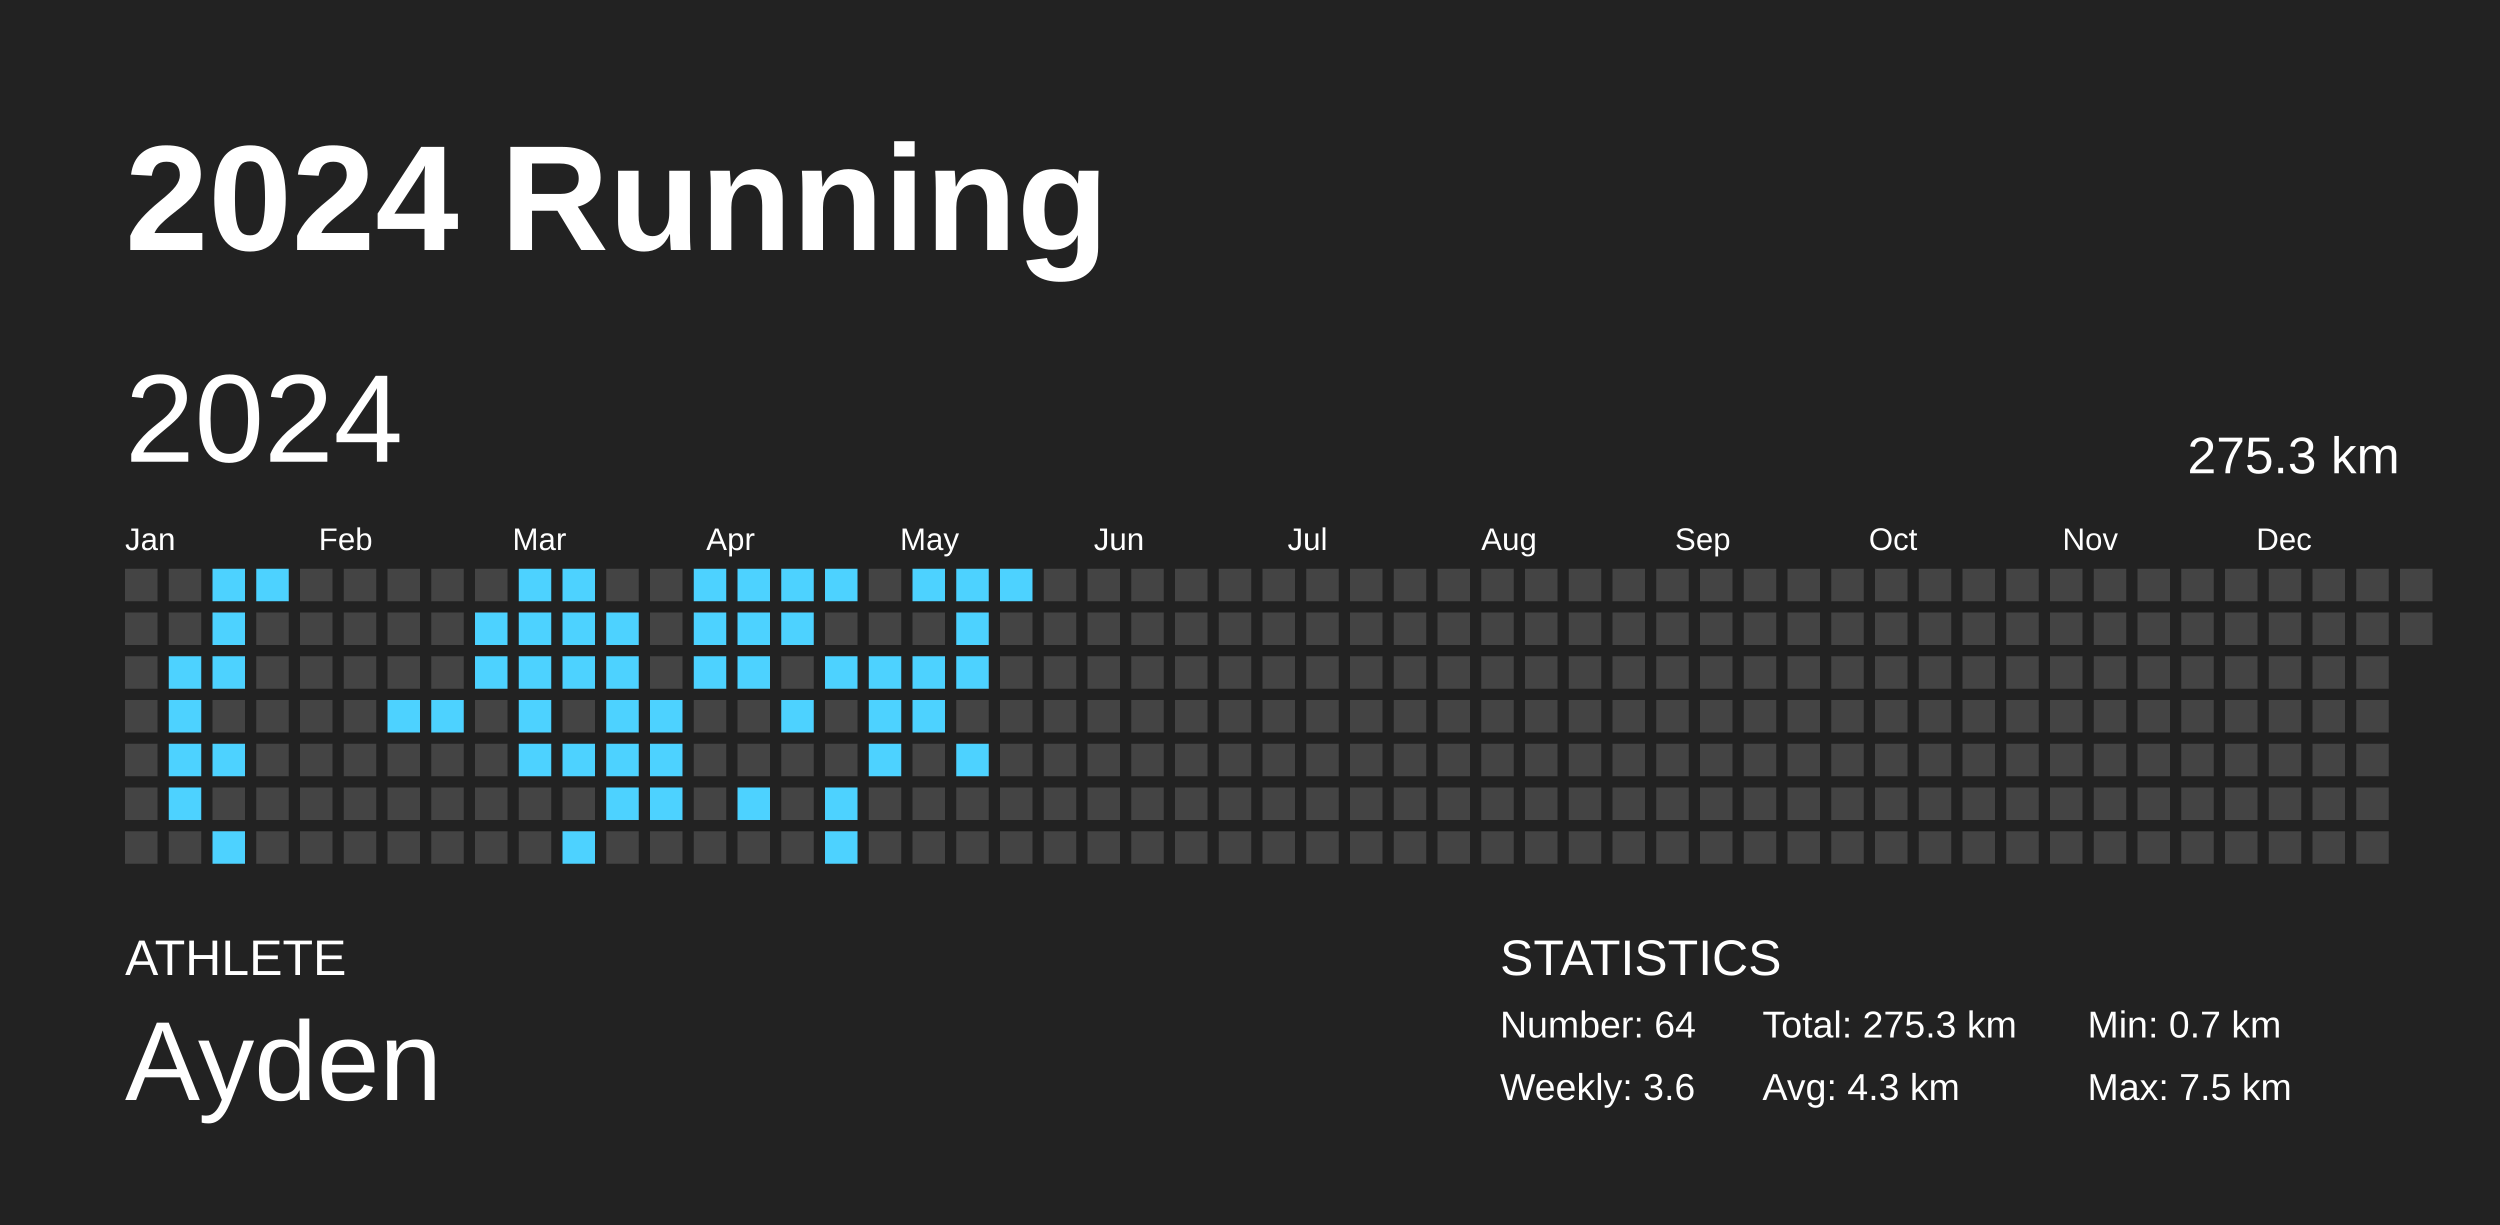
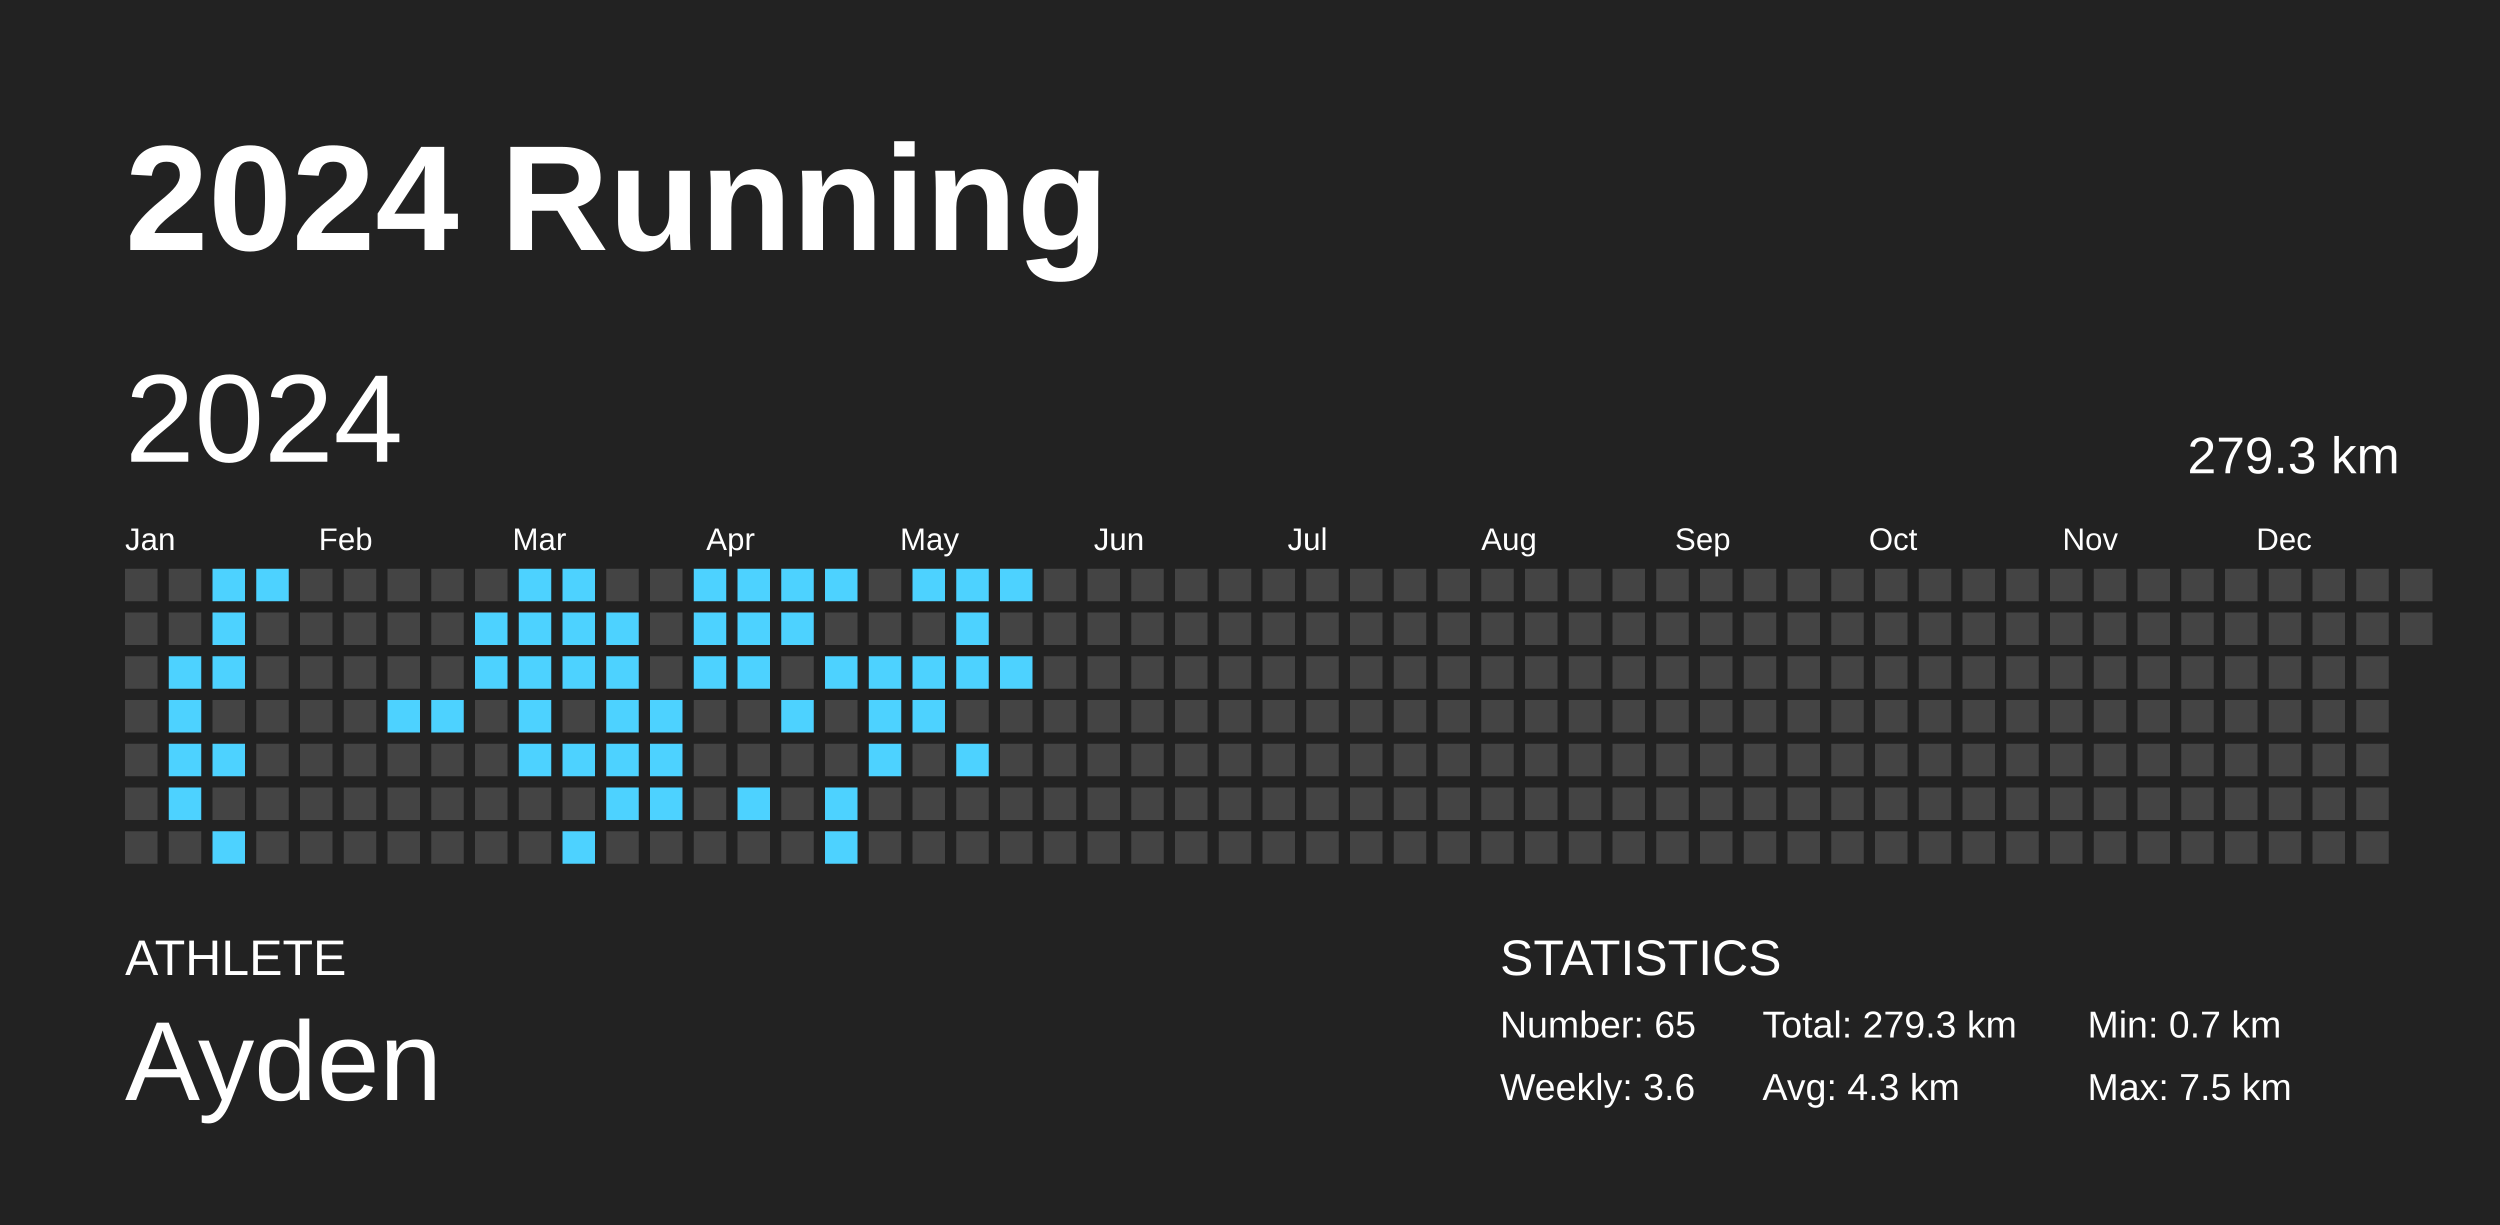
<svg xmlns="http://www.w3.org/2000/svg" baseProfile="full" height="98mm" version="1.1" viewBox="0,0,200,98" width="200mm">
  <defs />
  <rect fill="#222222" height="98" width="200" x="0" y="0" />
  <text fill="#FFFFFF" style="font-size:12px; font-family:Arial; font-weight:bold;" x="10" y="20">2024 Running</text>
  <text fill="#FFFFFF" style="font-size:4px; font-family:Arial" x="10" y="78">ATHLETE</text>
  <text fill="#FFFFFF" style="font-size:9px; font-family:Arial" x="10" y="88">Ayden</text>
  <text fill="#FFFFFF" style="font-size:4px; font-family:Arial" x="120" y="78">STATISTICS</text>
-   <text fill="#FFFFFF" style="font-size:3px; font-family:Arial" x="120" y="83">Number: 64</text>
+   <text fill="#FFFFFF" style="font-size:3px; font-family:Arial" x="120" y="83">Number: 65</text>
  <text fill="#FFFFFF" style="font-size:3px; font-family:Arial" x="120" y="88">Weekly: 3.6</text>
-   <text fill="#FFFFFF" style="font-size:3px; font-family:Arial" x="141" y="83">Total: 275.3 km</text>
+   <text fill="#FFFFFF" style="font-size:3px; font-family:Arial" x="141" y="83">Total: 279.3 km</text>
  <text fill="#FFFFFF" style="font-size:3px; font-family:Arial" x="141" y="88">Avg: 4.3 km</text>
  <text fill="#FFFFFF" style="font-size:3px; font-family:Arial" x="167" y="83">Min: 0.7 km</text>
  <text fill="#FFFFFF" style="font-size:3px; font-family:Arial" x="167" y="88">Max: 7.5 km</text>
  <text dominant-baseline="hanging" fill="#FFFFFF" style="font-size:10.0px; font-family:Arial;" x="10" y="30">2024</text>
-   <text dominant-baseline="hanging" fill="#FFFFFF" style="font-size:4.125px; font-family:Arial;" x="175" y="35">275.3 km</text>
+   <text dominant-baseline="hanging" fill="#FFFFFF" style="font-size:4.125px; font-family:Arial;" x="175" y="35">279.3 km</text>
  <text fill="#FFFFFF" style="font-size:2.5px; font-family:Arial" x="10.0" y="44">Jan</text>
  <text fill="#FFFFFF" style="font-size:2.5px; font-family:Arial" x="25.5" y="44">Feb</text>
  <text fill="#FFFFFF" style="font-size:2.5px; font-family:Arial" x="41.0" y="44">Mar</text>
  <text fill="#FFFFFF" style="font-size:2.5px; font-family:Arial" x="56.5" y="44">Apr</text>
  <text fill="#FFFFFF" style="font-size:2.5px; font-family:Arial" x="72.0" y="44">May</text>
  <text fill="#FFFFFF" style="font-size:2.5px; font-family:Arial" x="87.5" y="44">Jun</text>
  <text fill="#FFFFFF" style="font-size:2.5px; font-family:Arial" x="103.0" y="44">Jul</text>
  <text fill="#FFFFFF" style="font-size:2.5px; font-family:Arial" x="118.5" y="44">Aug</text>
  <text fill="#FFFFFF" style="font-size:2.5px; font-family:Arial" x="134.0" y="44">Sep</text>
  <text fill="#FFFFFF" style="font-size:2.5px; font-family:Arial" x="149.5" y="44">Oct</text>
  <text fill="#FFFFFF" style="font-size:2.5px; font-family:Arial" x="165.0" y="44">Nov</text>
  <text fill="#FFFFFF" style="font-size:2.5px; font-family:Arial" x="180.5" y="44">Dec</text>
  <rect fill="#444444" height="2.6" width="2.6" x="10.0" y="45.5" />
  <rect fill="#444444" height="2.6" width="2.6" x="10.0" y="49.0" />
  <rect fill="#444444" height="2.6" width="2.6" x="10.0" y="52.5" />
  <rect fill="#444444" height="2.6" width="2.6" x="10.0" y="56.0" />
  <rect fill="#444444" height="2.6" width="2.6" x="10.0" y="59.5" />
  <rect fill="#444444" height="2.6" width="2.6" x="10.0" y="63.0" />
  <rect fill="#444444" height="2.6" width="2.6" x="10.0" y="66.5" />
  <rect fill="#444444" height="2.6" width="2.6" x="13.5" y="45.5" />
  <rect fill="#444444" height="2.6" width="2.6" x="13.5" y="49.0" />
  <rect fill="#4dd2ff" height="2.6" width="2.6" x="13.5" y="52.5" />
  <rect fill="#4dd2ff" height="2.6" width="2.6" x="13.5" y="56.0" />
  <rect fill="#4dd2ff" height="2.6" width="2.6" x="13.5" y="59.5" />
  <rect fill="#4dd2ff" height="2.6" width="2.6" x="13.5" y="63.0" />
  <rect fill="#444444" height="2.6" width="2.6" x="13.5" y="66.5" />
  <rect fill="#4dd2ff" height="2.6" width="2.6" x="17.0" y="45.5" />
  <rect fill="#4dd2ff" height="2.6" width="2.6" x="17.0" y="49.0" />
  <rect fill="#4dd2ff" height="2.6" width="2.6" x="17.0" y="52.5" />
  <rect fill="#444444" height="2.6" width="2.6" x="17.0" y="56.0" />
  <rect fill="#4dd2ff" height="2.6" width="2.6" x="17.0" y="59.5" />
  <rect fill="#444444" height="2.6" width="2.6" x="17.0" y="63.0" />
  <rect fill="#4dd2ff" height="2.6" width="2.6" x="17.0" y="66.5" />
  <rect fill="#4dd2ff" height="2.6" width="2.6" x="20.5" y="45.5" />
  <rect fill="#444444" height="2.6" width="2.6" x="20.5" y="49.0" />
  <rect fill="#444444" height="2.6" width="2.6" x="20.5" y="52.5" />
  <rect fill="#444444" height="2.6" width="2.6" x="20.5" y="56.0" />
  <rect fill="#444444" height="2.6" width="2.6" x="20.5" y="59.5" />
  <rect fill="#444444" height="2.6" width="2.6" x="20.5" y="63.0" />
  <rect fill="#444444" height="2.6" width="2.6" x="20.5" y="66.5" />
  <rect fill="#444444" height="2.6" width="2.6" x="24.0" y="45.5" />
  <rect fill="#444444" height="2.6" width="2.6" x="24.0" y="49.0" />
  <rect fill="#444444" height="2.6" width="2.6" x="24.0" y="52.5" />
  <rect fill="#444444" height="2.6" width="2.6" x="24.0" y="56.0" />
  <rect fill="#444444" height="2.6" width="2.6" x="24.0" y="59.5" />
  <rect fill="#444444" height="2.6" width="2.6" x="24.0" y="63.0" />
  <rect fill="#444444" height="2.6" width="2.6" x="24.0" y="66.5" />
  <rect fill="#444444" height="2.6" width="2.6" x="27.5" y="45.5" />
  <rect fill="#444444" height="2.6" width="2.6" x="27.5" y="49.0" />
  <rect fill="#444444" height="2.6" width="2.6" x="27.5" y="52.5" />
  <rect fill="#444444" height="2.6" width="2.6" x="27.5" y="56.0" />
  <rect fill="#444444" height="2.6" width="2.6" x="27.5" y="59.5" />
  <rect fill="#444444" height="2.6" width="2.6" x="27.5" y="63.0" />
  <rect fill="#444444" height="2.6" width="2.6" x="27.5" y="66.5" />
  <rect fill="#444444" height="2.6" width="2.6" x="31.0" y="45.5" />
  <rect fill="#444444" height="2.6" width="2.6" x="31.0" y="49.0" />
  <rect fill="#444444" height="2.6" width="2.6" x="31.0" y="52.5" />
  <rect fill="#4dd2ff" height="2.6" width="2.6" x="31.0" y="56.0" />
  <rect fill="#444444" height="2.6" width="2.6" x="31.0" y="59.5" />
  <rect fill="#444444" height="2.6" width="2.6" x="31.0" y="63.0" />
  <rect fill="#444444" height="2.6" width="2.6" x="31.0" y="66.5" />
  <rect fill="#444444" height="2.6" width="2.6" x="34.5" y="45.5" />
  <rect fill="#444444" height="2.6" width="2.6" x="34.5" y="49.0" />
  <rect fill="#444444" height="2.6" width="2.6" x="34.5" y="52.5" />
  <rect fill="#4dd2ff" height="2.6" width="2.6" x="34.5" y="56.0" />
  <rect fill="#444444" height="2.6" width="2.6" x="34.5" y="59.5" />
  <rect fill="#444444" height="2.6" width="2.6" x="34.5" y="63.0" />
  <rect fill="#444444" height="2.6" width="2.6" x="34.5" y="66.5" />
  <rect fill="#444444" height="2.6" width="2.6" x="38.0" y="45.5" />
  <rect fill="#4dd2ff" height="2.6" width="2.6" x="38.0" y="49.0" />
  <rect fill="#4dd2ff" height="2.6" width="2.6" x="38.0" y="52.5" />
  <rect fill="#444444" height="2.6" width="2.6" x="38.0" y="56.0" />
  <rect fill="#444444" height="2.6" width="2.6" x="38.0" y="59.5" />
  <rect fill="#444444" height="2.6" width="2.6" x="38.0" y="63.0" />
  <rect fill="#444444" height="2.6" width="2.6" x="38.0" y="66.5" />
  <rect fill="#4dd2ff" height="2.6" width="2.6" x="41.5" y="45.5" />
  <rect fill="#4dd2ff" height="2.6" width="2.6" x="41.5" y="49.0" />
  <rect fill="#4dd2ff" height="2.6" width="2.6" x="41.5" y="52.5" />
  <rect fill="#4dd2ff" height="2.6" width="2.6" x="41.5" y="56.0" />
  <rect fill="#4dd2ff" height="2.6" width="2.6" x="41.5" y="59.5" />
  <rect fill="#444444" height="2.6" width="2.6" x="41.5" y="63.0" />
  <rect fill="#444444" height="2.6" width="2.6" x="41.5" y="66.5" />
  <rect fill="#4dd2ff" height="2.6" width="2.6" x="45.0" y="45.5" />
  <rect fill="#4dd2ff" height="2.6" width="2.6" x="45.0" y="49.0" />
  <rect fill="#4dd2ff" height="2.6" width="2.6" x="45.0" y="52.5" />
  <rect fill="#444444" height="2.6" width="2.6" x="45.0" y="56.0" />
  <rect fill="#4dd2ff" height="2.6" width="2.6" x="45.0" y="59.5" />
  <rect fill="#444444" height="2.6" width="2.6" x="45.0" y="63.0" />
  <rect fill="#4dd2ff" height="2.6" width="2.6" x="45.0" y="66.5" />
  <rect fill="#444444" height="2.6" width="2.6" x="48.5" y="45.5" />
  <rect fill="#4dd2ff" height="2.6" width="2.6" x="48.5" y="49.0" />
  <rect fill="#4dd2ff" height="2.6" width="2.6" x="48.5" y="52.5" />
  <rect fill="#4dd2ff" height="2.6" width="2.6" x="48.5" y="56.0" />
  <rect fill="#4dd2ff" height="2.6" width="2.6" x="48.5" y="59.5" />
  <rect fill="#4dd2ff" height="2.6" width="2.6" x="48.5" y="63.0" />
  <rect fill="#444444" height="2.6" width="2.6" x="48.5" y="66.5" />
  <rect fill="#444444" height="2.6" width="2.6" x="52.0" y="45.5" />
  <rect fill="#444444" height="2.6" width="2.6" x="52.0" y="49.0" />
  <rect fill="#444444" height="2.6" width="2.6" x="52.0" y="52.5" />
  <rect fill="#4dd2ff" height="2.6" width="2.6" x="52.0" y="56.0" />
  <rect fill="#4dd2ff" height="2.6" width="2.6" x="52.0" y="59.5" />
  <rect fill="#4dd2ff" height="2.6" width="2.6" x="52.0" y="63.0" />
  <rect fill="#444444" height="2.6" width="2.6" x="52.0" y="66.5" />
  <rect fill="#4dd2ff" height="2.6" width="2.6" x="55.5" y="45.5" />
  <rect fill="#4dd2ff" height="2.6" width="2.6" x="55.5" y="49.0" />
  <rect fill="#4dd2ff" height="2.6" width="2.6" x="55.5" y="52.5" />
  <rect fill="#444444" height="2.6" width="2.6" x="55.5" y="56.0" />
  <rect fill="#444444" height="2.6" width="2.6" x="55.5" y="59.5" />
  <rect fill="#444444" height="2.6" width="2.6" x="55.5" y="63.0" />
  <rect fill="#444444" height="2.6" width="2.6" x="55.5" y="66.5" />
  <rect fill="#4dd2ff" height="2.6" width="2.6" x="59.0" y="45.5" />
  <rect fill="#4dd2ff" height="2.6" width="2.6" x="59.0" y="49.0" />
  <rect fill="#4dd2ff" height="2.6" width="2.6" x="59.0" y="52.5" />
  <rect fill="#444444" height="2.6" width="2.6" x="59.0" y="56.0" />
  <rect fill="#444444" height="2.6" width="2.6" x="59.0" y="59.5" />
  <rect fill="#4dd2ff" height="2.6" width="2.6" x="59.0" y="63.0" />
  <rect fill="#444444" height="2.6" width="2.6" x="59.0" y="66.5" />
  <rect fill="#4dd2ff" height="2.6" width="2.6" x="62.5" y="45.5" />
  <rect fill="#4dd2ff" height="2.6" width="2.6" x="62.5" y="49.0" />
  <rect fill="#444444" height="2.6" width="2.6" x="62.5" y="52.5" />
  <rect fill="#4dd2ff" height="2.6" width="2.6" x="62.5" y="56.0" />
  <rect fill="#444444" height="2.6" width="2.6" x="62.5" y="59.5" />
  <rect fill="#444444" height="2.6" width="2.6" x="62.5" y="63.0" />
  <rect fill="#444444" height="2.6" width="2.6" x="62.5" y="66.5" />
  <rect fill="#4dd2ff" height="2.6" width="2.6" x="66.0" y="45.5" />
  <rect fill="#444444" height="2.6" width="2.6" x="66.0" y="49.0" />
  <rect fill="#4dd2ff" height="2.6" width="2.6" x="66.0" y="52.5" />
  <rect fill="#444444" height="2.6" width="2.6" x="66.0" y="56.0" />
  <rect fill="#444444" height="2.6" width="2.6" x="66.0" y="59.5" />
  <rect fill="#4dd2ff" height="2.6" width="2.6" x="66.0" y="63.0" />
  <rect fill="#4dd2ff" height="2.6" width="2.6" x="66.0" y="66.5" />
  <rect fill="#444444" height="2.6" width="2.6" x="69.5" y="45.5" />
  <rect fill="#444444" height="2.6" width="2.6" x="69.5" y="49.0" />
  <rect fill="#4dd2ff" height="2.6" width="2.6" x="69.5" y="52.5" />
  <rect fill="#4dd2ff" height="2.6" width="2.6" x="69.5" y="56.0" />
  <rect fill="#4dd2ff" height="2.6" width="2.6" x="69.5" y="59.5" />
  <rect fill="#444444" height="2.6" width="2.6" x="69.5" y="63.0" />
  <rect fill="#444444" height="2.6" width="2.6" x="69.5" y="66.5" />
  <rect fill="#4dd2ff" height="2.6" width="2.6" x="73.0" y="45.5" />
  <rect fill="#444444" height="2.6" width="2.6" x="73.0" y="49.0" />
  <rect fill="#4dd2ff" height="2.6" width="2.6" x="73.0" y="52.5" />
  <rect fill="#4dd2ff" height="2.6" width="2.6" x="73.0" y="56.0" />
  <rect fill="#444444" height="2.6" width="2.6" x="73.0" y="59.5" />
  <rect fill="#444444" height="2.6" width="2.6" x="73.0" y="63.0" />
  <rect fill="#444444" height="2.6" width="2.6" x="73.0" y="66.5" />
  <rect fill="#4dd2ff" height="2.6" width="2.6" x="76.5" y="45.5" />
  <rect fill="#4dd2ff" height="2.6" width="2.6" x="76.5" y="49.0" />
  <rect fill="#4dd2ff" height="2.6" width="2.6" x="76.5" y="52.5" />
  <rect fill="#444444" height="2.6" width="2.6" x="76.5" y="56.0" />
  <rect fill="#4dd2ff" height="2.6" width="2.6" x="76.5" y="59.5" />
  <rect fill="#444444" height="2.6" width="2.6" x="76.5" y="63.0" />
  <rect fill="#444444" height="2.6" width="2.6" x="76.5" y="66.5" />
  <rect fill="#4dd2ff" height="2.6" width="2.6" x="80.0" y="45.5" />
  <rect fill="#444444" height="2.6" width="2.6" x="80.0" y="49.0" />
-   <rect fill="#444444" height="2.6" width="2.6" x="80.0" y="52.5" />
+   <rect fill="#4dd2ff" height="2.6" width="2.6" x="80.0" y="52.5" />
  <rect fill="#444444" height="2.6" width="2.6" x="80.0" y="56.0" />
  <rect fill="#444444" height="2.6" width="2.6" x="80.0" y="59.5" />
  <rect fill="#444444" height="2.6" width="2.6" x="80.0" y="63.0" />
  <rect fill="#444444" height="2.6" width="2.6" x="80.0" y="66.5" />
  <rect fill="#444444" height="2.6" width="2.6" x="83.5" y="45.5" />
  <rect fill="#444444" height="2.6" width="2.6" x="83.5" y="49.0" />
  <rect fill="#444444" height="2.6" width="2.6" x="83.5" y="52.5" />
  <rect fill="#444444" height="2.6" width="2.6" x="83.5" y="56.0" />
  <rect fill="#444444" height="2.6" width="2.6" x="83.5" y="59.5" />
  <rect fill="#444444" height="2.6" width="2.6" x="83.5" y="63.0" />
  <rect fill="#444444" height="2.6" width="2.6" x="83.5" y="66.5" />
  <rect fill="#444444" height="2.6" width="2.6" x="87.0" y="45.5" />
  <rect fill="#444444" height="2.6" width="2.6" x="87.0" y="49.0" />
  <rect fill="#444444" height="2.6" width="2.6" x="87.0" y="52.5" />
  <rect fill="#444444" height="2.6" width="2.6" x="87.0" y="56.0" />
  <rect fill="#444444" height="2.6" width="2.6" x="87.0" y="59.5" />
  <rect fill="#444444" height="2.6" width="2.6" x="87.0" y="63.0" />
  <rect fill="#444444" height="2.6" width="2.6" x="87.0" y="66.5" />
  <rect fill="#444444" height="2.6" width="2.6" x="90.5" y="45.5" />
  <rect fill="#444444" height="2.6" width="2.6" x="90.5" y="49.0" />
  <rect fill="#444444" height="2.6" width="2.6" x="90.5" y="52.5" />
  <rect fill="#444444" height="2.6" width="2.6" x="90.5" y="56.0" />
  <rect fill="#444444" height="2.6" width="2.6" x="90.5" y="59.5" />
  <rect fill="#444444" height="2.6" width="2.6" x="90.5" y="63.0" />
  <rect fill="#444444" height="2.6" width="2.6" x="90.5" y="66.5" />
  <rect fill="#444444" height="2.6" width="2.6" x="94.0" y="45.5" />
  <rect fill="#444444" height="2.6" width="2.6" x="94.0" y="49.0" />
  <rect fill="#444444" height="2.6" width="2.6" x="94.0" y="52.5" />
  <rect fill="#444444" height="2.6" width="2.6" x="94.0" y="56.0" />
  <rect fill="#444444" height="2.6" width="2.6" x="94.0" y="59.5" />
  <rect fill="#444444" height="2.6" width="2.6" x="94.0" y="63.0" />
  <rect fill="#444444" height="2.6" width="2.6" x="94.0" y="66.5" />
  <rect fill="#444444" height="2.6" width="2.6" x="97.5" y="45.5" />
  <rect fill="#444444" height="2.6" width="2.6" x="97.5" y="49.0" />
  <rect fill="#444444" height="2.6" width="2.6" x="97.5" y="52.5" />
  <rect fill="#444444" height="2.6" width="2.6" x="97.5" y="56.0" />
  <rect fill="#444444" height="2.6" width="2.6" x="97.5" y="59.5" />
  <rect fill="#444444" height="2.6" width="2.6" x="97.5" y="63.0" />
  <rect fill="#444444" height="2.6" width="2.6" x="97.5" y="66.5" />
  <rect fill="#444444" height="2.6" width="2.6" x="101.0" y="45.5" />
  <rect fill="#444444" height="2.6" width="2.6" x="101.0" y="49.0" />
  <rect fill="#444444" height="2.6" width="2.6" x="101.0" y="52.5" />
  <rect fill="#444444" height="2.6" width="2.6" x="101.0" y="56.0" />
  <rect fill="#444444" height="2.6" width="2.6" x="101.0" y="59.5" />
  <rect fill="#444444" height="2.6" width="2.6" x="101.0" y="63.0" />
  <rect fill="#444444" height="2.6" width="2.6" x="101.0" y="66.5" />
  <rect fill="#444444" height="2.6" width="2.6" x="104.5" y="45.5" />
  <rect fill="#444444" height="2.6" width="2.6" x="104.5" y="49.0" />
  <rect fill="#444444" height="2.6" width="2.6" x="104.5" y="52.5" />
  <rect fill="#444444" height="2.6" width="2.6" x="104.5" y="56.0" />
  <rect fill="#444444" height="2.6" width="2.6" x="104.5" y="59.5" />
  <rect fill="#444444" height="2.6" width="2.6" x="104.5" y="63.0" />
  <rect fill="#444444" height="2.6" width="2.6" x="104.5" y="66.5" />
  <rect fill="#444444" height="2.6" width="2.6" x="108.0" y="45.5" />
  <rect fill="#444444" height="2.6" width="2.6" x="108.0" y="49.0" />
  <rect fill="#444444" height="2.6" width="2.6" x="108.0" y="52.5" />
  <rect fill="#444444" height="2.6" width="2.6" x="108.0" y="56.0" />
  <rect fill="#444444" height="2.6" width="2.6" x="108.0" y="59.5" />
  <rect fill="#444444" height="2.6" width="2.6" x="108.0" y="63.0" />
  <rect fill="#444444" height="2.6" width="2.6" x="108.0" y="66.5" />
  <rect fill="#444444" height="2.6" width="2.6" x="111.5" y="45.5" />
  <rect fill="#444444" height="2.6" width="2.6" x="111.5" y="49.0" />
  <rect fill="#444444" height="2.6" width="2.6" x="111.5" y="52.5" />
  <rect fill="#444444" height="2.6" width="2.6" x="111.5" y="56.0" />
  <rect fill="#444444" height="2.6" width="2.6" x="111.5" y="59.5" />
  <rect fill="#444444" height="2.6" width="2.6" x="111.5" y="63.0" />
  <rect fill="#444444" height="2.6" width="2.6" x="111.5" y="66.5" />
  <rect fill="#444444" height="2.6" width="2.6" x="115.0" y="45.5" />
  <rect fill="#444444" height="2.6" width="2.6" x="115.0" y="49.0" />
  <rect fill="#444444" height="2.6" width="2.6" x="115.0" y="52.5" />
  <rect fill="#444444" height="2.6" width="2.6" x="115.0" y="56.0" />
  <rect fill="#444444" height="2.6" width="2.6" x="115.0" y="59.5" />
  <rect fill="#444444" height="2.6" width="2.6" x="115.0" y="63.0" />
  <rect fill="#444444" height="2.6" width="2.6" x="115.0" y="66.5" />
  <rect fill="#444444" height="2.6" width="2.6" x="118.5" y="45.5" />
  <rect fill="#444444" height="2.6" width="2.6" x="118.5" y="49.0" />
  <rect fill="#444444" height="2.6" width="2.6" x="118.5" y="52.5" />
  <rect fill="#444444" height="2.6" width="2.6" x="118.5" y="56.0" />
  <rect fill="#444444" height="2.6" width="2.6" x="118.5" y="59.5" />
  <rect fill="#444444" height="2.6" width="2.6" x="118.5" y="63.0" />
  <rect fill="#444444" height="2.6" width="2.6" x="118.5" y="66.5" />
  <rect fill="#444444" height="2.6" width="2.6" x="122.0" y="45.5" />
  <rect fill="#444444" height="2.6" width="2.6" x="122.0" y="49.0" />
  <rect fill="#444444" height="2.6" width="2.6" x="122.0" y="52.5" />
  <rect fill="#444444" height="2.6" width="2.6" x="122.0" y="56.0" />
  <rect fill="#444444" height="2.6" width="2.6" x="122.0" y="59.5" />
  <rect fill="#444444" height="2.6" width="2.6" x="122.0" y="63.0" />
  <rect fill="#444444" height="2.6" width="2.6" x="122.0" y="66.5" />
  <rect fill="#444444" height="2.6" width="2.6" x="125.5" y="45.5" />
  <rect fill="#444444" height="2.6" width="2.6" x="125.5" y="49.0" />
  <rect fill="#444444" height="2.6" width="2.6" x="125.5" y="52.5" />
  <rect fill="#444444" height="2.6" width="2.6" x="125.5" y="56.0" />
  <rect fill="#444444" height="2.6" width="2.6" x="125.5" y="59.5" />
  <rect fill="#444444" height="2.6" width="2.6" x="125.5" y="63.0" />
  <rect fill="#444444" height="2.6" width="2.6" x="125.5" y="66.5" />
  <rect fill="#444444" height="2.6" width="2.6" x="129.0" y="45.5" />
  <rect fill="#444444" height="2.6" width="2.6" x="129.0" y="49.0" />
  <rect fill="#444444" height="2.6" width="2.6" x="129.0" y="52.5" />
  <rect fill="#444444" height="2.6" width="2.6" x="129.0" y="56.0" />
  <rect fill="#444444" height="2.6" width="2.6" x="129.0" y="59.5" />
  <rect fill="#444444" height="2.6" width="2.6" x="129.0" y="63.0" />
  <rect fill="#444444" height="2.6" width="2.6" x="129.0" y="66.5" />
  <rect fill="#444444" height="2.6" width="2.6" x="132.5" y="45.5" />
  <rect fill="#444444" height="2.6" width="2.6" x="132.5" y="49.0" />
  <rect fill="#444444" height="2.6" width="2.6" x="132.5" y="52.5" />
  <rect fill="#444444" height="2.6" width="2.6" x="132.5" y="56.0" />
  <rect fill="#444444" height="2.6" width="2.6" x="132.5" y="59.5" />
  <rect fill="#444444" height="2.6" width="2.6" x="132.5" y="63.0" />
  <rect fill="#444444" height="2.6" width="2.6" x="132.5" y="66.5" />
  <rect fill="#444444" height="2.6" width="2.6" x="136.0" y="45.5" />
  <rect fill="#444444" height="2.6" width="2.6" x="136.0" y="49.0" />
  <rect fill="#444444" height="2.6" width="2.6" x="136.0" y="52.5" />
  <rect fill="#444444" height="2.6" width="2.6" x="136.0" y="56.0" />
  <rect fill="#444444" height="2.6" width="2.6" x="136.0" y="59.5" />
  <rect fill="#444444" height="2.6" width="2.6" x="136.0" y="63.0" />
  <rect fill="#444444" height="2.6" width="2.6" x="136.0" y="66.5" />
  <rect fill="#444444" height="2.6" width="2.6" x="139.5" y="45.5" />
  <rect fill="#444444" height="2.6" width="2.6" x="139.5" y="49.0" />
  <rect fill="#444444" height="2.6" width="2.6" x="139.5" y="52.5" />
  <rect fill="#444444" height="2.6" width="2.6" x="139.5" y="56.0" />
  <rect fill="#444444" height="2.6" width="2.6" x="139.5" y="59.5" />
  <rect fill="#444444" height="2.6" width="2.6" x="139.5" y="63.0" />
  <rect fill="#444444" height="2.6" width="2.6" x="139.5" y="66.5" />
  <rect fill="#444444" height="2.6" width="2.6" x="143.0" y="45.5" />
  <rect fill="#444444" height="2.6" width="2.6" x="143.0" y="49.0" />
  <rect fill="#444444" height="2.6" width="2.6" x="143.0" y="52.5" />
  <rect fill="#444444" height="2.6" width="2.6" x="143.0" y="56.0" />
  <rect fill="#444444" height="2.6" width="2.6" x="143.0" y="59.5" />
  <rect fill="#444444" height="2.6" width="2.6" x="143.0" y="63.0" />
  <rect fill="#444444" height="2.6" width="2.6" x="143.0" y="66.5" />
  <rect fill="#444444" height="2.6" width="2.6" x="146.5" y="45.5" />
  <rect fill="#444444" height="2.6" width="2.6" x="146.5" y="49.0" />
  <rect fill="#444444" height="2.6" width="2.6" x="146.5" y="52.5" />
  <rect fill="#444444" height="2.6" width="2.6" x="146.5" y="56.0" />
  <rect fill="#444444" height="2.6" width="2.6" x="146.5" y="59.5" />
  <rect fill="#444444" height="2.6" width="2.6" x="146.5" y="63.0" />
  <rect fill="#444444" height="2.6" width="2.6" x="146.5" y="66.5" />
  <rect fill="#444444" height="2.6" width="2.6" x="150.0" y="45.5" />
  <rect fill="#444444" height="2.6" width="2.6" x="150.0" y="49.0" />
  <rect fill="#444444" height="2.6" width="2.6" x="150.0" y="52.5" />
  <rect fill="#444444" height="2.6" width="2.6" x="150.0" y="56.0" />
  <rect fill="#444444" height="2.6" width="2.6" x="150.0" y="59.5" />
  <rect fill="#444444" height="2.6" width="2.6" x="150.0" y="63.0" />
  <rect fill="#444444" height="2.6" width="2.6" x="150.0" y="66.5" />
  <rect fill="#444444" height="2.6" width="2.6" x="153.5" y="45.5" />
  <rect fill="#444444" height="2.6" width="2.6" x="153.5" y="49.0" />
  <rect fill="#444444" height="2.6" width="2.6" x="153.5" y="52.5" />
  <rect fill="#444444" height="2.6" width="2.6" x="153.5" y="56.0" />
  <rect fill="#444444" height="2.6" width="2.6" x="153.5" y="59.5" />
  <rect fill="#444444" height="2.6" width="2.6" x="153.5" y="63.0" />
  <rect fill="#444444" height="2.6" width="2.6" x="153.5" y="66.5" />
  <rect fill="#444444" height="2.6" width="2.6" x="157.0" y="45.5" />
  <rect fill="#444444" height="2.6" width="2.6" x="157.0" y="49.0" />
  <rect fill="#444444" height="2.6" width="2.6" x="157.0" y="52.5" />
  <rect fill="#444444" height="2.6" width="2.6" x="157.0" y="56.0" />
  <rect fill="#444444" height="2.6" width="2.6" x="157.0" y="59.5" />
  <rect fill="#444444" height="2.6" width="2.6" x="157.0" y="63.0" />
  <rect fill="#444444" height="2.6" width="2.6" x="157.0" y="66.5" />
  <rect fill="#444444" height="2.6" width="2.6" x="160.5" y="45.5" />
  <rect fill="#444444" height="2.6" width="2.6" x="160.5" y="49.0" />
  <rect fill="#444444" height="2.6" width="2.6" x="160.5" y="52.5" />
  <rect fill="#444444" height="2.6" width="2.6" x="160.5" y="56.0" />
  <rect fill="#444444" height="2.6" width="2.6" x="160.5" y="59.5" />
  <rect fill="#444444" height="2.6" width="2.6" x="160.5" y="63.0" />
  <rect fill="#444444" height="2.6" width="2.6" x="160.5" y="66.5" />
  <rect fill="#444444" height="2.6" width="2.6" x="164.0" y="45.5" />
  <rect fill="#444444" height="2.6" width="2.6" x="164.0" y="49.0" />
  <rect fill="#444444" height="2.6" width="2.6" x="164.0" y="52.5" />
  <rect fill="#444444" height="2.6" width="2.6" x="164.0" y="56.0" />
  <rect fill="#444444" height="2.6" width="2.6" x="164.0" y="59.5" />
  <rect fill="#444444" height="2.6" width="2.6" x="164.0" y="63.0" />
  <rect fill="#444444" height="2.6" width="2.6" x="164.0" y="66.5" />
  <rect fill="#444444" height="2.6" width="2.6" x="167.5" y="45.5" />
  <rect fill="#444444" height="2.6" width="2.6" x="167.5" y="49.0" />
  <rect fill="#444444" height="2.6" width="2.6" x="167.5" y="52.5" />
  <rect fill="#444444" height="2.6" width="2.6" x="167.5" y="56.0" />
  <rect fill="#444444" height="2.6" width="2.6" x="167.5" y="59.5" />
  <rect fill="#444444" height="2.6" width="2.6" x="167.5" y="63.0" />
  <rect fill="#444444" height="2.6" width="2.6" x="167.5" y="66.5" />
  <rect fill="#444444" height="2.6" width="2.6" x="171.0" y="45.5" />
  <rect fill="#444444" height="2.6" width="2.6" x="171.0" y="49.0" />
  <rect fill="#444444" height="2.6" width="2.6" x="171.0" y="52.5" />
  <rect fill="#444444" height="2.6" width="2.6" x="171.0" y="56.0" />
  <rect fill="#444444" height="2.6" width="2.6" x="171.0" y="59.5" />
  <rect fill="#444444" height="2.6" width="2.6" x="171.0" y="63.0" />
  <rect fill="#444444" height="2.6" width="2.6" x="171.0" y="66.5" />
  <rect fill="#444444" height="2.6" width="2.6" x="174.5" y="45.5" />
  <rect fill="#444444" height="2.6" width="2.6" x="174.5" y="49.0" />
  <rect fill="#444444" height="2.6" width="2.6" x="174.5" y="52.5" />
  <rect fill="#444444" height="2.6" width="2.6" x="174.5" y="56.0" />
  <rect fill="#444444" height="2.6" width="2.6" x="174.5" y="59.5" />
  <rect fill="#444444" height="2.6" width="2.6" x="174.5" y="63.0" />
  <rect fill="#444444" height="2.6" width="2.6" x="174.5" y="66.5" />
  <rect fill="#444444" height="2.6" width="2.6" x="178.0" y="45.5" />
  <rect fill="#444444" height="2.6" width="2.6" x="178.0" y="49.0" />
  <rect fill="#444444" height="2.6" width="2.6" x="178.0" y="52.5" />
  <rect fill="#444444" height="2.6" width="2.6" x="178.0" y="56.0" />
  <rect fill="#444444" height="2.6" width="2.6" x="178.0" y="59.5" />
  <rect fill="#444444" height="2.6" width="2.6" x="178.0" y="63.0" />
  <rect fill="#444444" height="2.6" width="2.6" x="178.0" y="66.5" />
  <rect fill="#444444" height="2.6" width="2.6" x="181.5" y="45.5" />
  <rect fill="#444444" height="2.6" width="2.6" x="181.5" y="49.0" />
  <rect fill="#444444" height="2.6" width="2.6" x="181.5" y="52.5" />
  <rect fill="#444444" height="2.6" width="2.6" x="181.5" y="56.0" />
  <rect fill="#444444" height="2.6" width="2.6" x="181.5" y="59.5" />
  <rect fill="#444444" height="2.6" width="2.6" x="181.5" y="63.0" />
  <rect fill="#444444" height="2.6" width="2.6" x="181.5" y="66.5" />
  <rect fill="#444444" height="2.6" width="2.6" x="185.0" y="45.5" />
  <rect fill="#444444" height="2.6" width="2.6" x="185.0" y="49.0" />
  <rect fill="#444444" height="2.6" width="2.6" x="185.0" y="52.5" />
  <rect fill="#444444" height="2.6" width="2.6" x="185.0" y="56.0" />
  <rect fill="#444444" height="2.6" width="2.6" x="185.0" y="59.5" />
  <rect fill="#444444" height="2.6" width="2.6" x="185.0" y="63.0" />
  <rect fill="#444444" height="2.6" width="2.6" x="185.0" y="66.5" />
  <rect fill="#444444" height="2.6" width="2.6" x="188.5" y="45.5" />
  <rect fill="#444444" height="2.6" width="2.6" x="188.5" y="49.0" />
  <rect fill="#444444" height="2.6" width="2.6" x="188.5" y="52.5" />
  <rect fill="#444444" height="2.6" width="2.6" x="188.5" y="56.0" />
  <rect fill="#444444" height="2.6" width="2.6" x="188.5" y="59.5" />
  <rect fill="#444444" height="2.6" width="2.6" x="188.5" y="63.0" />
  <rect fill="#444444" height="2.6" width="2.6" x="188.5" y="66.5" />
  <rect fill="#444444" height="2.6" width="2.6" x="192.0" y="45.5" />
  <rect fill="#444444" height="2.6" width="2.6" x="192.0" y="49.0" />
</svg>
